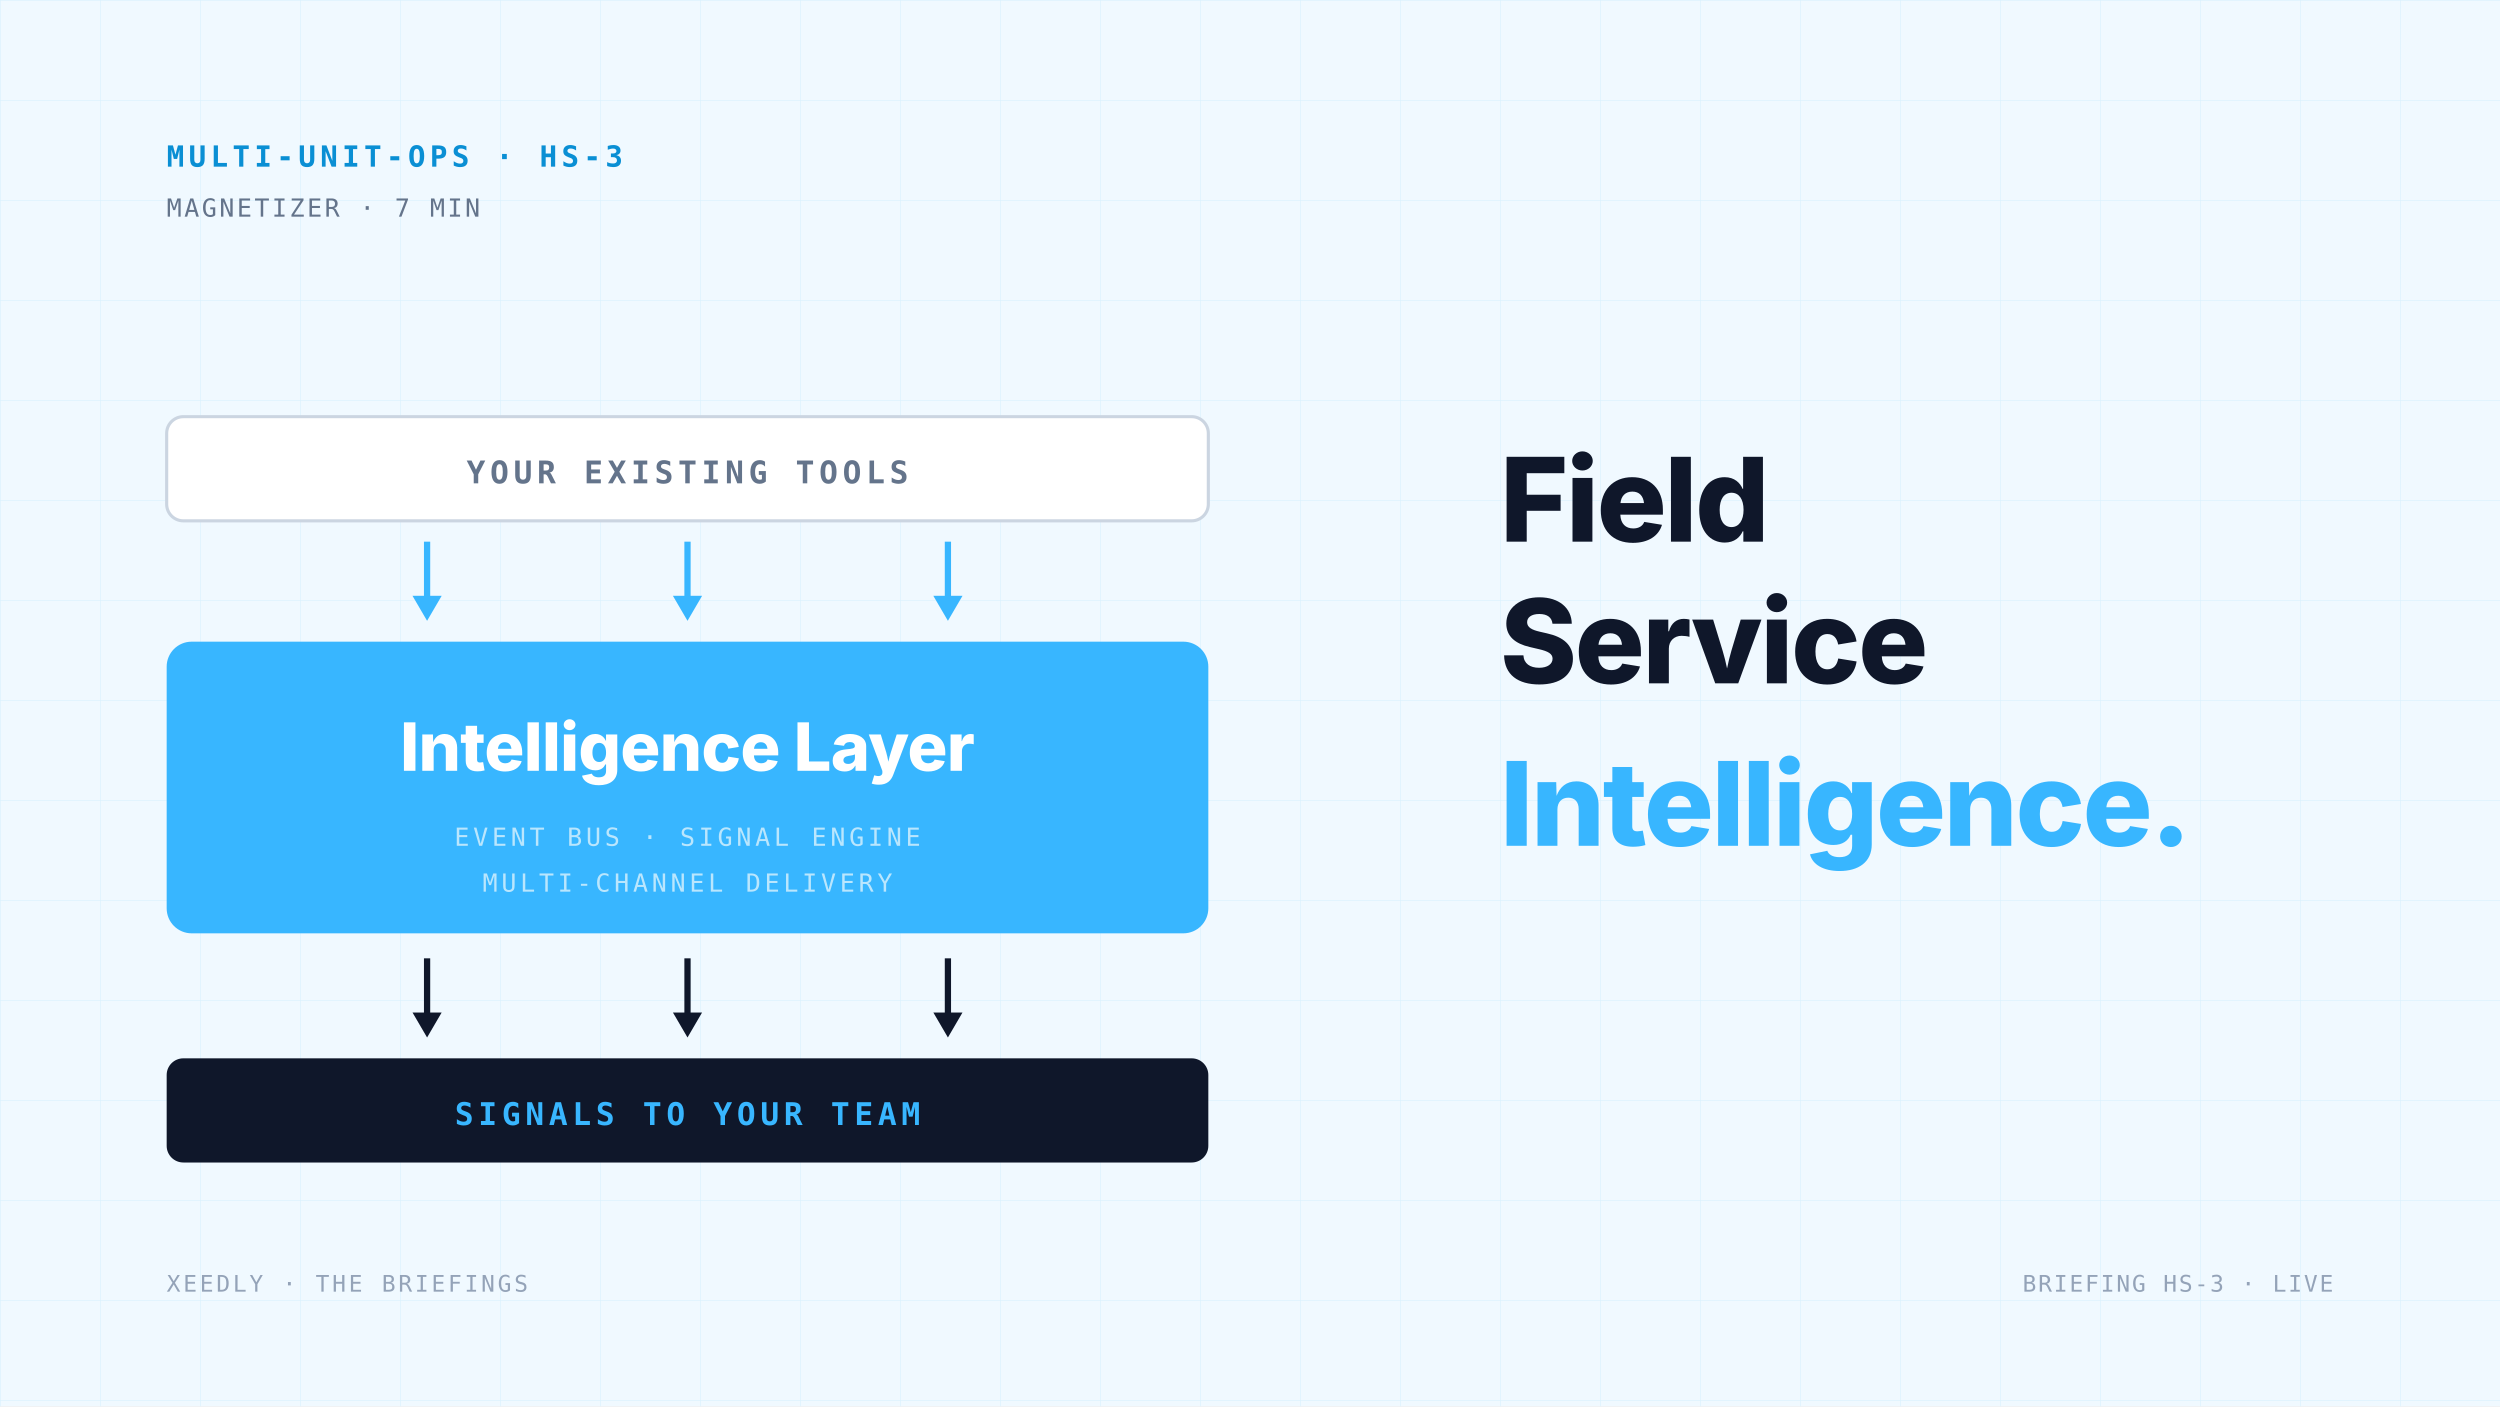
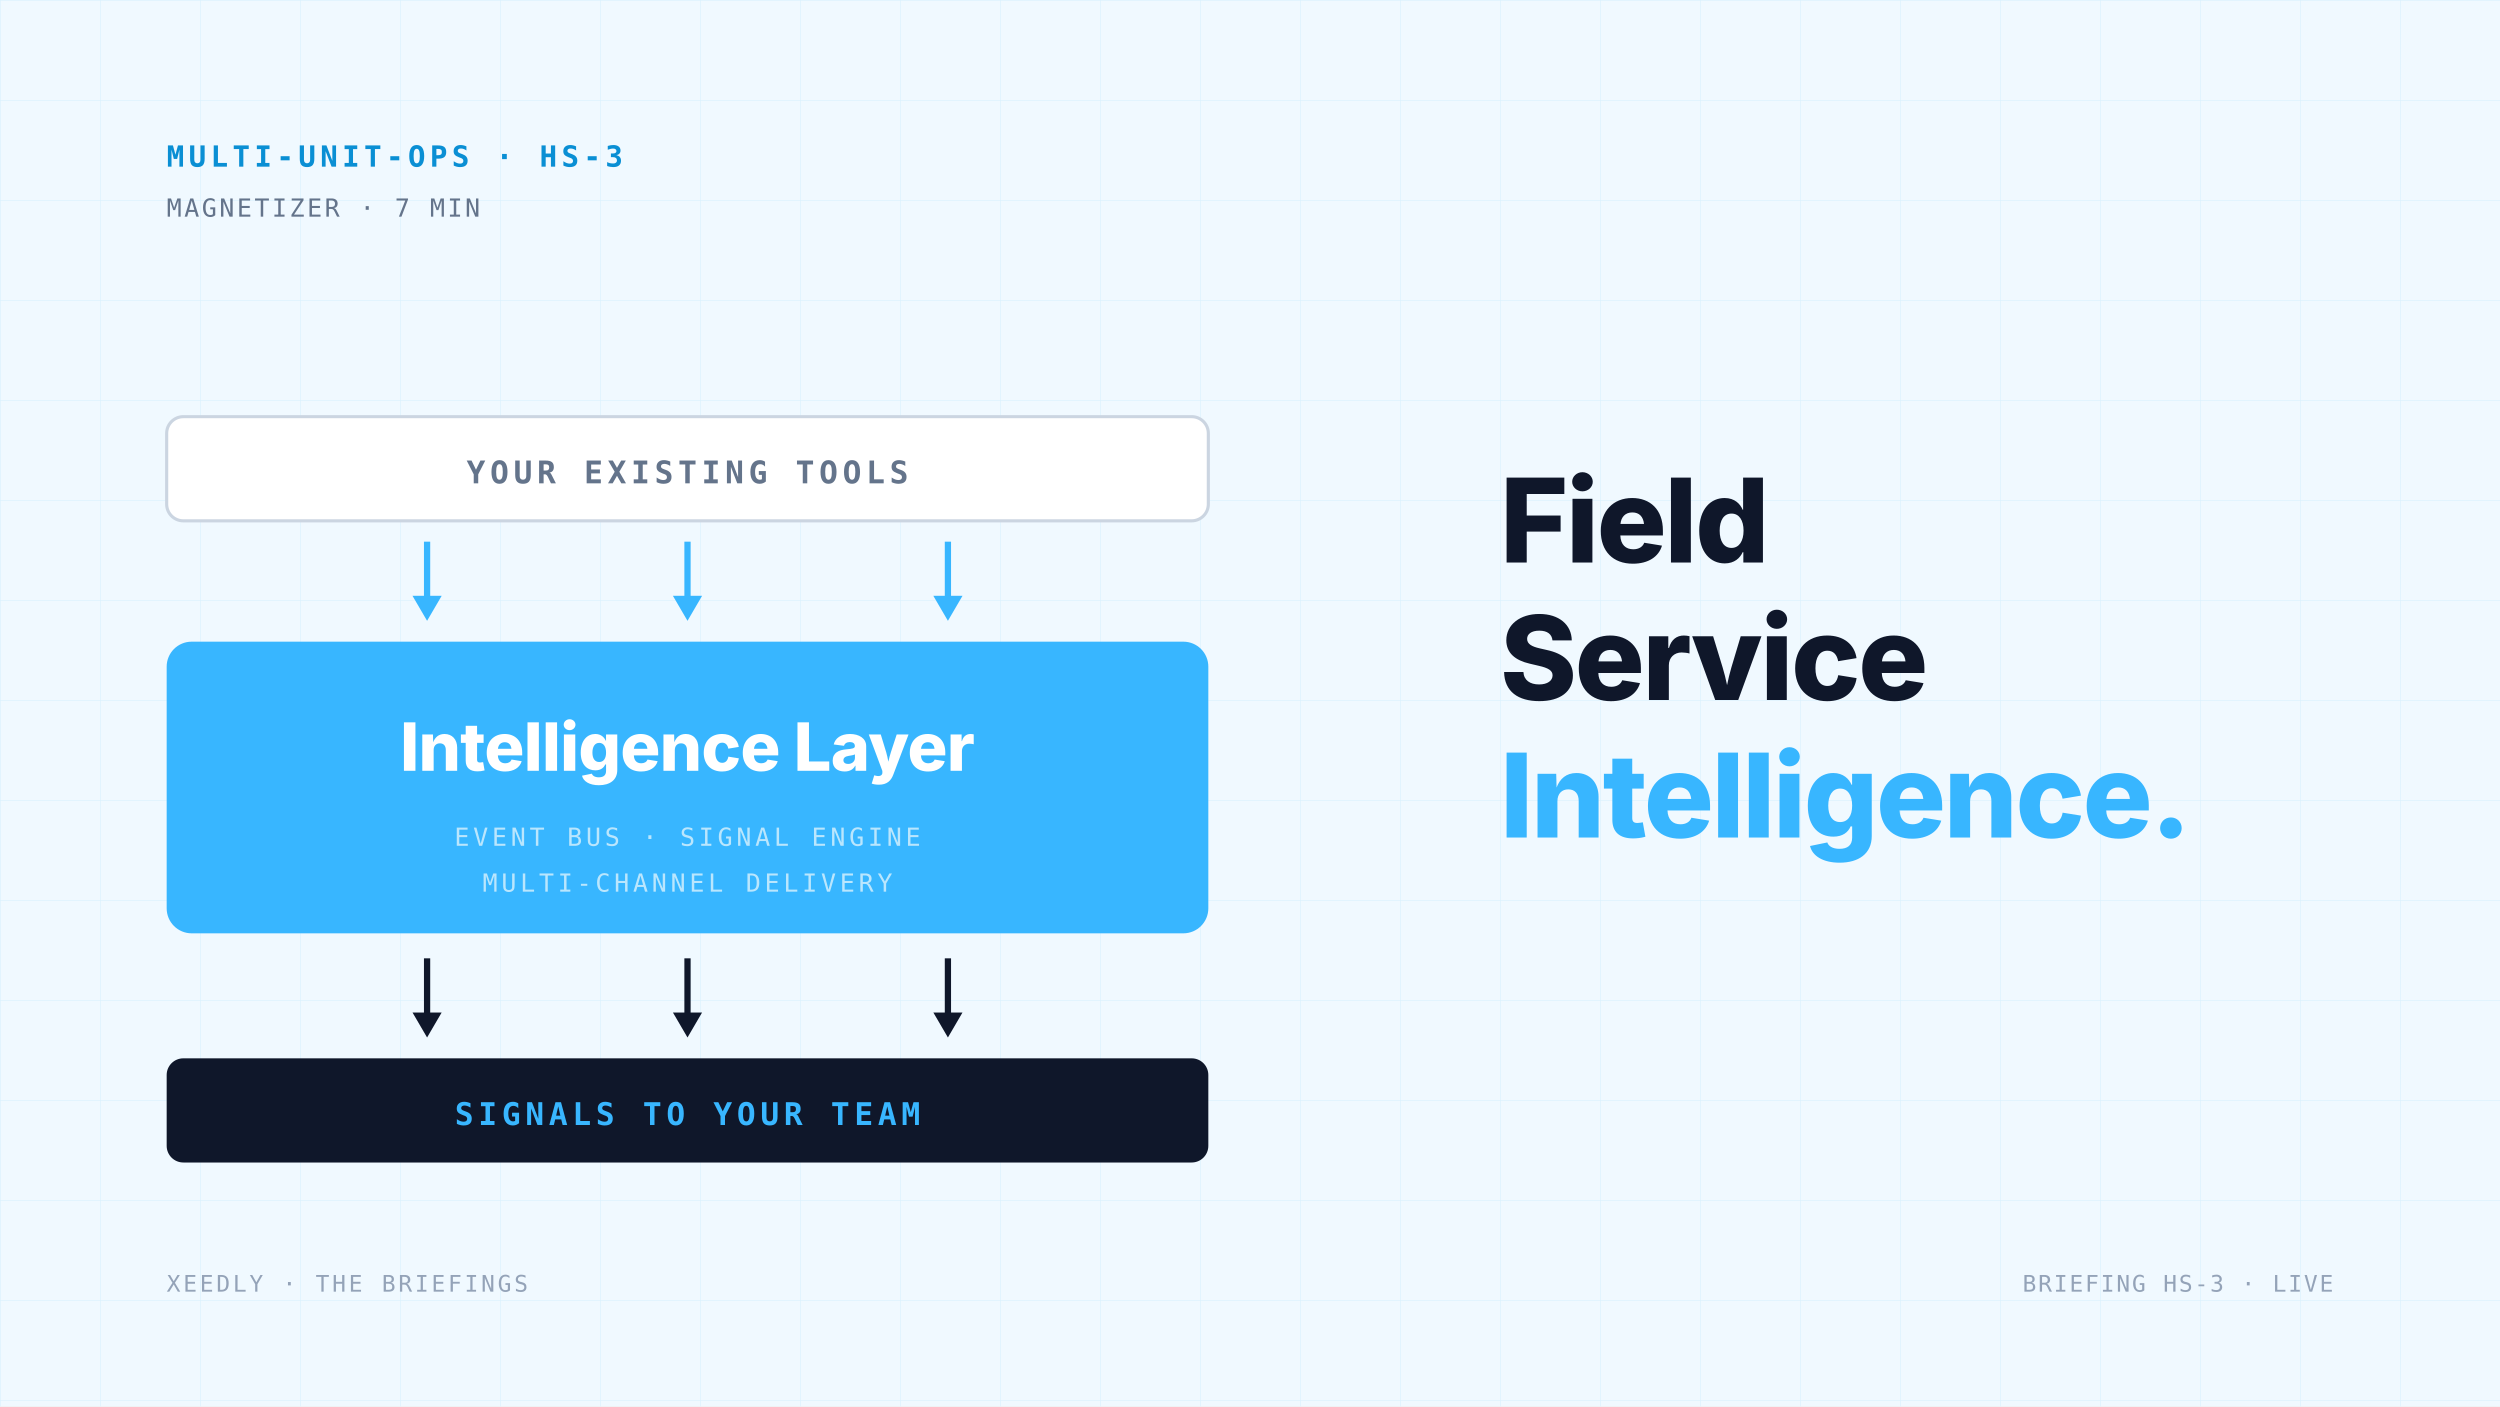
<svg xmlns="http://www.w3.org/2000/svg" viewBox="0 0 1200 675" width="1200" height="675" preserveAspectRatio="xMidYMid slice" role="img" aria-labelledby="t11-title">
  <defs>
    <pattern id="t11-grid" width="48" height="48" patternUnits="userSpaceOnUse">
      <path d="M 48 0 L 0 0 0 48" fill="none" stroke="#bae6fd" stroke-width="0.5" opacity="0.5" />
    </pattern>
  </defs>
  <rect width="1200" height="675" fill="#F0F9FF" />
  <rect width="1200" height="675" fill="url(#t11-grid)" />
  <g transform="translate(80, 80)">
    <text font-family="ui-monospace, 'JetBrains Mono', monospace" font-size="14" fill="#0A8FD4" font-weight="700" letter-spacing="0.15em">MULTI-UNIT-OPS · HS-3</text>
    <text font-family="ui-monospace, 'JetBrains Mono', monospace" font-size="12" fill="#64748b" letter-spacing="0.1em" y="24">MAGNETIZER · 7 MIN</text>
  </g>
  <g transform="translate(80, 200)">
    <rect width="500" height="50" rx="8" fill="#ffffff" stroke="#cbd5e1" stroke-width="1.5" />
    <text x="250" y="32" text-anchor="middle" font-family="ui-monospace, 'JetBrains Mono', monospace" font-size="15" fill="#64748b" letter-spacing="0.15em" font-weight="700">YOUR EXISTING TOOLS</text>
    <g transform="translate(0, 60)" stroke="#38b6ff" stroke-width="3" fill="none">
      <line x1="125" y1="0" x2="125" y2="32" />
      <polygon points="118,26 125,38 132,26" fill="#38b6ff" stroke="none" />
      <line x1="250" y1="0" x2="250" y2="32" />
      <polygon points="243,26 250,38 257,26" fill="#38b6ff" stroke="none" />
      <line x1="375" y1="0" x2="375" y2="32" />
      <polygon points="368,26 375,38 382,26" fill="#38b6ff" stroke="none" />
    </g>
    <g transform="translate(0, 108)">
      <rect width="500" height="140" rx="12" fill="#38b6ff" />
      <text x="250" y="62" text-anchor="middle" font-family="Inter, sans-serif" font-size="32" fill="#ffffff" font-weight="800" letter-spacing="-0.01em">Intelligence Layer</text>
      <text x="250" y="98" text-anchor="middle" font-family="ui-monospace, 'JetBrains Mono', monospace" font-size="12" fill="#bae6fd" letter-spacing="0.15em">EVENT BUS · SIGNAL ENGINE</text>
      <text x="250" y="120" text-anchor="middle" font-family="ui-monospace, 'JetBrains Mono', monospace" font-size="12" fill="#bae6fd" letter-spacing="0.15em">MULTI-CHANNEL DELIVERY</text>
    </g>
    <g transform="translate(0, 260)" stroke="#0f172a" stroke-width="3" fill="none">
      <line x1="125" y1="0" x2="125" y2="32" />
      <polygon points="118,26 125,38 132,26" fill="#0f172a" stroke="none" />
      <line x1="250" y1="0" x2="250" y2="32" />
      <polygon points="243,26 250,38 257,26" fill="#0f172a" stroke="none" />
      <line x1="375" y1="0" x2="375" y2="32" />
      <polygon points="368,26 375,38 382,26" fill="#0f172a" stroke="none" />
    </g>
    <g transform="translate(0, 308)">
      <rect width="500" height="50" rx="8" fill="#0f172a" />
      <text x="250" y="32" text-anchor="middle" font-family="ui-monospace, 'JetBrains Mono', monospace" font-size="15" fill="#38b6ff" letter-spacing="0.15em" font-weight="700">SIGNALS TO YOUR TEAM</text>
    </g>
  </g>
-   <g transform="translate(720, 260)">
+   <g transform="translate(720, 270)">
    <text font-family="Inter, sans-serif" fill="#0f172a" font-weight="800" letter-spacing="-0.02em">
      <tspan x="0" y="0" font-size="56">Field</tspan>
-       <tspan x="0" y="68" font-size="56">Service</tspan>
-       <tspan x="0" y="146" font-size="56" fill="#38b6ff">Intelligence.</tspan>
+       <tspan x="0" y="66" font-size="56">Service</tspan>
+       <tspan x="0" y="132" font-size="56" fill="#38b6ff">Intelligence.</tspan>
    </text>
  </g>
  <g transform="translate(80, 620)">
    <text font-family="ui-monospace, 'JetBrains Mono', monospace" font-size="11" fill="#94a3b8" letter-spacing="0.12em">XEEDLY · THE BRIEFINGS</text>
  </g>
  <g transform="translate(1120, 620)" text-anchor="end">
    <text font-family="ui-monospace, 'JetBrains Mono', monospace" font-size="11" fill="#94a3b8" letter-spacing="0.08em">BRIEFING HS-3 · LIVE</text>
  </g>
</svg>
